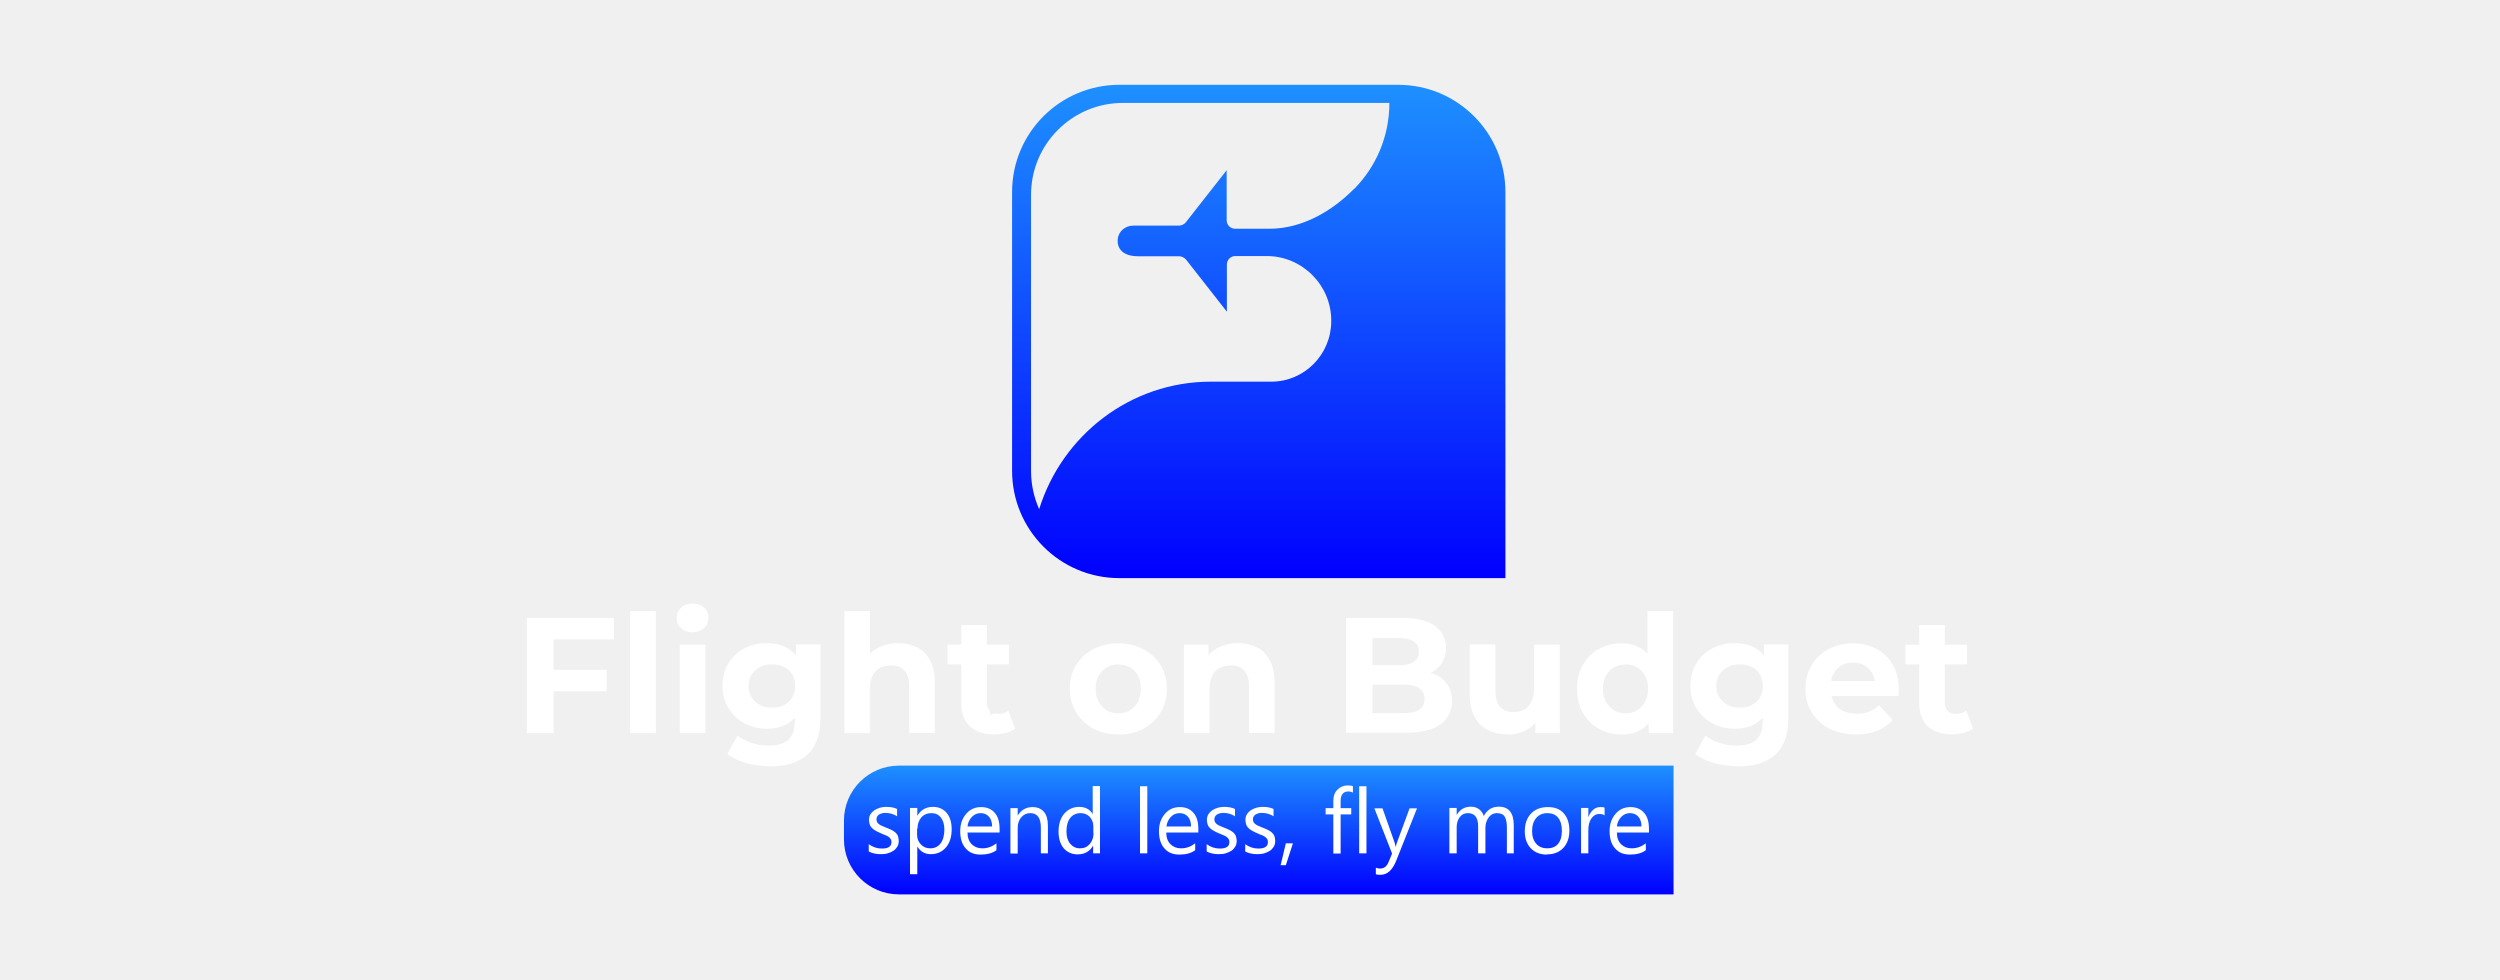
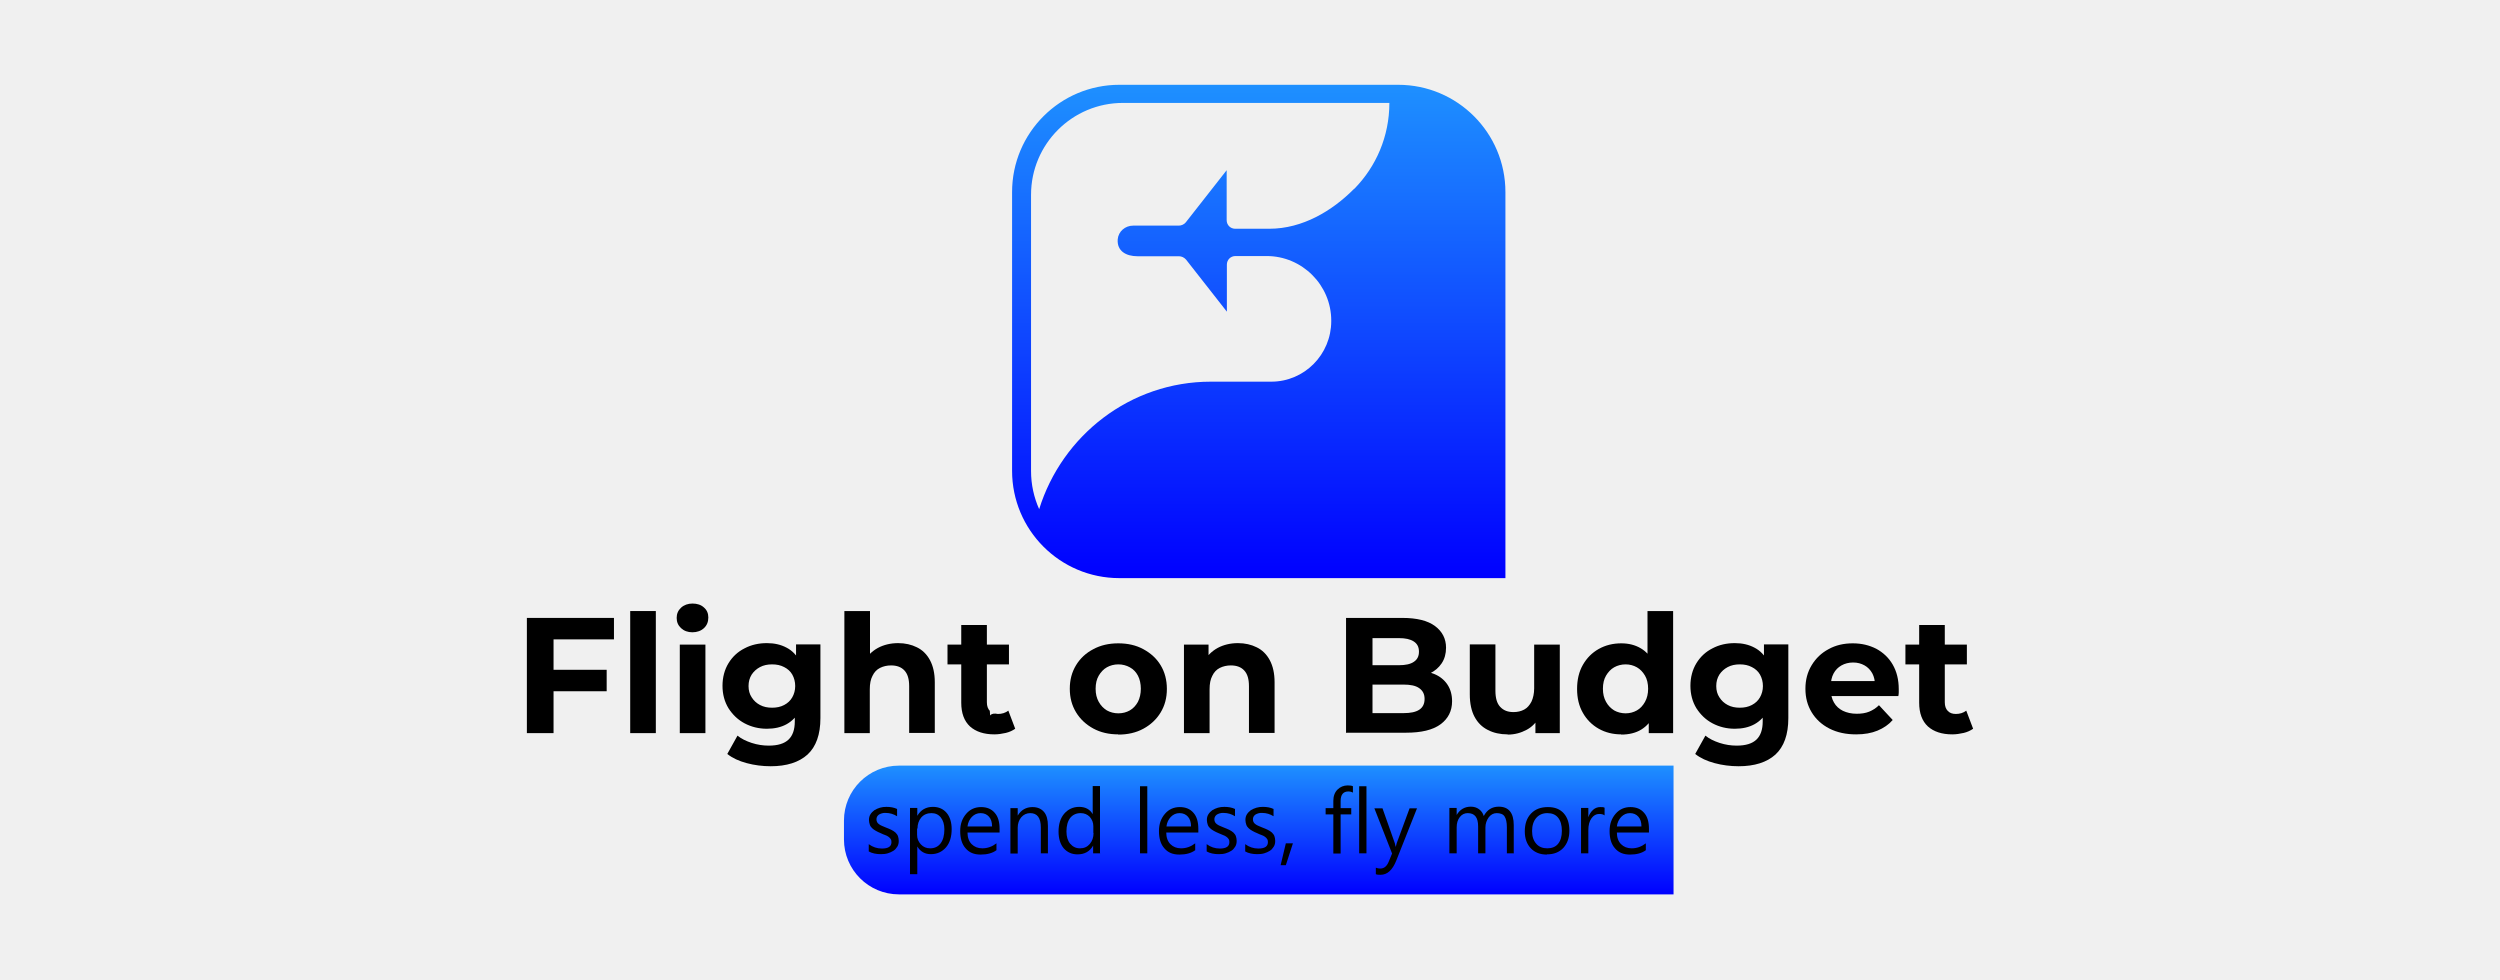
<svg xmlns="http://www.w3.org/2000/svg" xmlns:xlink="http://www.w3.org/1999/xlink" id="Layer_2" data-name="Layer 2" viewBox="0 0 120 47">
  <defs>
    <style>
      .cls-1 {
        fill: url(#linear-gradient-2);
      }

      .cls-2 {
        fill: url(#linear-gradient);
      }
-       .text-white {
-         fill: white;
+       .text-black {
+         fill: black;
      }
    </style>
    <linearGradient id="linear-gradient" x1="60.42" y1="42.93" x2="60.42" y2="36.75" gradientUnits="userSpaceOnUse">
      <stop offset="0" stop-color="#0000ff" />
      <stop offset="1" stop-color="#1e90ff" />
    </linearGradient>
    <linearGradient id="linear-gradient-2" x1="60.42" y1="27.75" x2="60.42" y2="4.07" xlink:href="#linear-gradient" />
  </defs>
-   <g class="text-white">
+   <g class="text-black">
    <path d="M25.29,35.19v-5.53h4.18v1.03h-2.9v4.5h-1.28ZM26.47,33.18v-1.03h2.65v1.03h-2.65Z" />
    <path d="M30.25,35.19v-5.86h1.23v5.86h-1.23Z" />
    <path d="M33.24,30.35c-.23,0-.41-.07-.55-.2-.14-.13-.21-.29-.21-.49s.07-.36.21-.49c.14-.13.33-.2.55-.2s.41.06.55.19c.14.12.21.28.21.48,0,.21-.07.38-.21.51s-.33.2-.56.2ZM32.63,35.19v-4.25h1.23v4.25h-1.23Z" />
    <path d="M36.81,34.98c-.39,0-.75-.09-1.07-.26-.32-.17-.57-.41-.77-.72-.19-.31-.29-.67-.29-1.08s.1-.78.29-1.09c.19-.31.45-.55.77-.71.32-.17.68-.25,1.07-.25.36,0,.67.07.95.22.27.14.49.37.64.67.15.3.23.69.23,1.16s-.08.85-.23,1.16c-.15.3-.37.53-.64.68-.27.15-.59.22-.95.22ZM37,36.78c-.4,0-.79-.05-1.16-.15-.37-.1-.68-.24-.93-.44l.49-.88c.18.15.41.26.68.35.28.09.55.13.82.13.44,0,.75-.1.95-.29.2-.19.3-.48.3-.87v-.64l.08-1.07-.02-1.07v-.92h1.17v3.54c0,.79-.21,1.37-.62,1.75-.41.37-1,.56-1.77.56ZM37.06,33.97c.22,0,.41-.04.58-.13.17-.09.3-.21.39-.37.09-.16.14-.34.14-.54s-.05-.39-.14-.55c-.09-.16-.23-.28-.39-.36-.17-.09-.36-.13-.58-.13s-.41.04-.58.13c-.17.09-.3.21-.4.36-.1.16-.15.34-.15.55s.05.39.15.54c.1.16.23.28.4.37.17.09.36.13.58.13Z" />
    <path d="M40.53,35.19v-5.86h1.23v2.79l-.28-.36c.15-.28.37-.5.66-.66.28-.15.61-.23.97-.23.34,0,.64.07.9.2.27.13.48.34.63.62.15.28.23.63.23,1.06v2.43h-1.23v-2.24c0-.34-.07-.59-.23-.76-.15-.16-.36-.24-.64-.24-.19,0-.37.04-.53.12-.16.08-.28.21-.36.38-.09.17-.13.38-.13.65v2.1h-1.23Z" />
-     <path d="M45.48,31.89v-.95h2.95v.95h-2.95ZM47.73,35.25c-.5,0-.89-.13-1.17-.38-.28-.26-.42-.64-.42-1.14v-3.73h1.23v3.71c0,.18.05.32.14.41.09.9-.31,0,.39.15.19,0,.36-.05.5-.16l.33.87c-.13.09-.28.16-.45.2-.18.04-.36.07-.55.07Z" />
+     <path d="M45.48,31.89v-.95h2.95v.95h-2.95ZM47.73,35.25c-.5,0-.89-.13-1.17-.38-.28-.26-.42-.64-.42-1.14v-3.73h1.23v3.71c0,.18.05.32.14.41.09.9-.31,0,.39.15.19,0,.36-.05.5-.16l.33.87c-.13.09-.28.16-.45.20-.18.04-.36.07-.55.07Z" />
    <path d="M53.68,35.25c-.45,0-.85-.09-1.2-.28-.35-.19-.63-.45-.83-.78-.2-.33-.3-.7-.3-1.13s.1-.8.3-1.13c.2-.33.48-.59.83-.77.35-.19.75-.28,1.2-.28s.85.09,1.2.28c.35.19.63.44.83.77.2.33.3.71.3,1.14s-.1.8-.3,1.13c-.2.33-.48.59-.83.78-.35.19-.75.28-1.2.28ZM53.68,34.24c.21,0,.39-.05.55-.14.16-.09.29-.23.39-.41.09-.18.14-.39.14-.63s-.05-.46-.14-.63c-.09-.17-.22-.31-.39-.4-.16-.09-.35-.14-.55-.14s-.39.05-.55.14-.29.23-.39.4c-.1.17-.15.38-.15.63s.05.45.15.63c.1.18.23.31.39.41.16.09.35.14.55.14Z" />
    <path d="M56.83,35.19v-4.25h1.18v1.18l-.22-.36c.15-.28.37-.5.66-.66.28-.15.61-.23.97-.23.34,0,.64.07.9.2.27.13.48.34.63.62.15.28.23.63.23,1.06v2.43h-1.23v-2.24c0-.34-.07-.59-.23-.76-.15-.16-.36-.24-.64-.24-.19,0-.37.04-.53.12-.16.08-.28.21-.36.38-.09.17-.13.38-.13.65v2.1h-1.23Z" />
    <path d="M64.61,35.19v-5.53h2.7c.7,0,1.22.13,1.57.39.35.26.53.61.53,1.04,0,.29-.07.54-.21.75-.14.21-.34.38-.58.49-.25.12-.53.17-.85.17l.15-.32c.35,0,.66.06.92.17.27.11.48.28.63.5s.23.49.23.81c0,.47-.19.84-.56,1.11-.37.27-.92.4-1.65.4h-2.86ZM65.88,34.23h1.49c.33,0,.58-.05.75-.16.17-.11.26-.28.26-.52s-.09-.4-.26-.52-.42-.17-.75-.17h-1.59v-.93h1.37c.31,0,.55-.05.71-.16.17-.11.25-.27.25-.49s-.08-.38-.25-.49c-.17-.11-.4-.16-.71-.16h-1.27v3.6Z" />
    <path d="M72.36,35.25c-.35,0-.67-.07-.94-.21-.28-.14-.49-.35-.64-.63-.15-.28-.23-.64-.23-1.08v-2.4h1.23v2.22c0,.35.07.61.23.78s.36.25.64.25c.19,0,.36-.04.51-.12.15-.08.26-.21.35-.38.08-.17.13-.39.13-.64v-2.1h1.23v4.25h-1.17v-1.17l.21.34c-.14.29-.35.52-.63.67-.28.15-.58.23-.9.23Z" />
    <path d="M77.82,35.25c-.4,0-.76-.09-1.08-.27-.32-.18-.58-.44-.76-.76-.19-.33-.28-.71-.28-1.15s.09-.83.28-1.16c.19-.33.44-.58.76-.76.32-.18.68-.27,1.08-.27.36,0,.67.08.94.24.27.16.48.4.62.72.15.32.22.73.22,1.23s-.07.9-.21,1.23-.35.56-.61.72-.59.24-.96.24ZM78.03,34.24c.2,0,.38-.05.54-.14.16-.09.29-.23.39-.41.1-.18.15-.39.15-.63s-.05-.46-.15-.63c-.1-.17-.23-.31-.39-.4s-.34-.14-.54-.14-.39.05-.55.14-.29.23-.39.4c-.1.17-.15.38-.15.63s.05.45.15.63c.1.18.23.31.39.41.16.09.35.14.55.14ZM79.14,35.19v-.87l.02-1.26-.08-1.26v-2.47h1.23v5.86h-1.18Z" />
    <path d="M83.27,34.98c-.39,0-.75-.09-1.07-.26-.32-.17-.57-.41-.77-.72-.19-.31-.29-.67-.29-1.08s.1-.78.29-1.09c.19-.31.45-.55.77-.71.32-.17.68-.25,1.07-.25.36,0,.67.07.95.22.27.14.49.37.64.67.15.3.23.69.23,1.16s-.08.85-.23,1.16c-.15.3-.37.53-.64.68-.27.15-.59.22-.95.22ZM83.46,36.78c-.4,0-.79-.05-1.16-.15-.37-.10-.68-.24-.93-.44l.49-.88c.18.15.41.26.68.35.28.09.55.13.82.13.44,0,.75-.1.95-.29.2-.19.3-.48.3-.87v-.64l.08-1.07-.02-1.07v-.92h1.17v3.54c0,.79-.21,1.37-.62,1.75-.41.37-1,.56-1.77.56ZM83.51,33.97c.22,0,.41-.04.58-.13.17-.09.3-.21.39-.37.09-.16.14-.34.14-.54s-.05-.39-.14-.55c-.09-.16-.23-.28-.39-.36-.17-.09-.36-.13-.58-.13s-.41.04-.58.13c-.17.09-.3.21-.4.36-.1.16-.15.34-.15.55s.05.39.15.54c.1.16.23.28.4.37.17.09.36.13.58.13Z" />
    <path d="M89.09,35.25c-.48,0-.91-.09-1.28-.28-.37-.19-.65-.45-.85-.78-.2-.33-.3-.7-.3-1.13s.1-.8.3-1.13c.2-.33.47-.59.81-.77.34-.19.73-.28,1.16-.28s.79.09,1.13.26c.33.18.6.43.79.76.19.33.29.72.29,1.18,0,.05,0,.1,0,.16s-.01.12-.02.17h-3.45v-.72h2.8l-.47.21c0-.22-.04-.41-.13-.58-.09-.16-.21-.29-.37-.38-.16-.09-.34-.14-.55-.14s-.4.05-.56.14c-.16.09-.29.22-.38.39-.09.17-.13.36-.13.59v.19c0,.23.05.44.15.61.1.18.25.31.43.4.19.09.41.14.66.14.23,0,.43-.03.6-.1.17-.07.33-.17.47-.31l.66.71c-.19.22-.44.39-.73.51s-.63.18-1.02.18Z" />
-     <path d="M91.46,31.89v-.95h2.95v.95h-2.95ZM93.71,35.25c-.5,0-.89-.13-1.17-.38-.28-.26-.42-.64-.42-1.14v-3.73h1.23v3.71c0,.18.05.32.14.41.09.10.22.15.39.15.19,0,.36-.05.5-.16l.33.87c-.13.09-.28.16-.45.2-.18.04-.36.07-.55.07Z" />
+     <path d="M91.46,31.89v-.95h2.95v.95h-2.95ZM93.71,35.25c-.5,0-.89-.13-1.17-.38-.28-.26-.42-.64-.42-1.14v-3.73h1.23v3.71c0,.18.05.32.14.41.09.10.22.15.39.15.19,0,.36-.05.5-.16l.33.87c-.13.09-.28.16-.45.20-.18.04-.36.07-.55.07Z" />
  </g>
  <path class="cls-2" d="M43.15,36.75h37.18v6.18h-37.18c-1.46,0-2.64-1.18-2.64-2.64v-.9c0-1.46,1.18-2.64,2.64-2.64Z" />
-   <g class="text-white">
+   <g class="text-black">
    <path d="M41.7,40.89v-.37c.19.14.4.21.63.21.31,0,.46-.1.46-.31,0-.06-.01-.11-.04-.15-.03-.04-.06-.08-.11-.11-.04-.03-.1-.06-.16-.08s-.13-.05-.19-.08c-.1-.04-.18-.08-.25-.12-.07-.04-.13-.08-.18-.13-.05-.05-.09-.10-.11-.17-.02-.06-.04-.14-.04-.22,0-.10.02-.19.07-.27.05-.08.11-.14.19-.20.08-.05.17-.09.27-.12.10-.03.20-.04.31-.04.19,0,.36.03.51.10v.35c-.16-.10-.34-.16-.55-.16-.07,0-.12,0-.18.02-.05.01-.10.04-.14.06-.04.03-.07.06-.09.10-.02.04-.03.08-.03.12,0,.06.01.10.03.14.02.04.05.07.09.10.04.03.09.06.14.08s.12.05.19.08c.10.04.18.07.26.11.08.04.14.08.20.13.05.05.10.11.12.17s.04.14.04.23c0,.11-.02.20-.07.28s-.11.15-.19.20c-.08.05-.17.09-.27.12-.10.03-.21.04-.33.04-.22,0-.42-.04-.58-.13Z" />
    <path d="M44.03,40.65h0v1.31h-.35v-3.18h.35v.38h0c.17-.29.42-.43.75-.43.28,0,.50.10.66.29s.24.46.24.78c0,.36-.09.66-.27.87s-.42.33-.73.33c-.28,0-.50-.12-.65-.37ZM44.02,39.77v.30c0,.18.06.33.18.46.12.13.27.19.45.19.21,0,.38-.08.50-.24.12-.16.18-.39.18-.67,0-.24-.06-.43-.17-.57-.11-.14-.26-.21-.45-.21-.20,0-.37.07-.49.21-.12.14-.18.32-.18.53Z" />
    <path d="M47.98,39.96h-1.54c0,.24.07.43.20.56s.30.20.51.20c.25,0,.47-.08.68-.24v.33c-.19.14-.44.21-.76.21s-.55-.10-.72-.30c-.18-.20-.26-.48-.26-.83,0-.34.10-.61.29-.83s.43-.32.71-.32.50.09.66.28c.16.18.23.44.23.77v.18ZM47.62,39.67c0-.20-.05-.36-.15-.47-.10-.11-.23-.17-.40-.17s-.30.06-.42.18c-.11.12-.19.27-.21.46h1.17Z" />
    <path d="M50.31,40.96h-.35v-1.24c0-.46-.17-.69-.51-.69-.17,0-.32.07-.43.20-.11.13-.17.30-.17.50v1.24h-.35v-2.18h.35v.36h0c.16-.27.40-.41.71-.41.24,0,.42.08.55.23.13.15.19.38.19.67v1.33Z" />
    <path d="M52.82,40.96h-.35v-.37h0c-.16.28-.41.42-.75.42-.27,0-.49-.10-.66-.29-.16-.19-.25-.46-.25-.80,0-.36.09-.65.27-.86s.42-.33.72-.33.52.12.65.35h0v-1.35h.35v3.22ZM52.48,39.98v-.32c0-.18-.06-.32-.17-.45-.12-.12-.26-.18-.44-.18-.21,0-.38.08-.50.23-.12.16-.18.37-.18.65,0,.25.06.45.18.59s.27.22.47.22.35-.07.47-.21.18-.32.18-.53Z" />
    <path d="M55.07,40.96h-.35v-3.22h.35v3.22Z" />
    <path d="M57.52,39.96h-1.54c0,.24.07.43.20.56s.30.20.51.20c.25,0,.47-.08.68-.24v.33c-.19.14-.44.21-.76.21s-.55-.10-.72-.30c-.18-.20-.26-.48-.26-.83,0-.34.10-.61.29-.83s.43-.32.71-.32.50.09.66.28c.16.18.23.44.23.77v.18ZM57.17,39.67c0-.20-.05-.36-.15-.47-.10-.11-.23-.17-.40-.17s-.30.06-.42.18c-.11.12-.19.27-.21.46h1.17Z" />
-     <path d="M57.92,40.89v-.37c.19.14.40.21.63.21.31,0,.46-.10.46-.31,0-.06-.01-.11-.04-.15-.03-.04-.06-.08-.11-.11-.04-.03-.10-.06-.16-.08s-.13-.05-.19-.08c-.10-.04-.18-.08-.25-.12-.07-.04-.13-.08-.18-.13-.05-.05-.09-.10-.11-.17-.02-.06-.04-.14-.04-.22,0-.10.02-.19.07-.27.05-.08.11-.14.19-.20.08-.05.17-.09.27-.12.10-.03.20-.04.31-.04.19,0,.36.03.51.10v.35c-.16-.10-.34-.16-.55-.16-.07,0-.12,0-.18.02-.05.01-.10.04-.14.06-.04.03-.07.06-.09.10-.02.04-.03.08-.03.12,0,.06.01.10.03.14.02.04.05.07.09.10.04.03.09.06.14.08s.12.05.19.08c.10.04.18.07.26.11.08.04.14.08.20.13.05.05.10.11.12.17s.04.14.04.23c0,.11-.02.20-.07.28s-.11.15-.19.20c-.08.05-.17.09-.27.12-.10.03-.21.04-.33.04-.22,0-.42-.04-.58-.13Z" />
-     <path d="M59.77,40.89v-.37c.19.14.40.21.63.21.31,0,.46-.10.46-.31,0-.06-.01-.11-.04-.15-.03-.04-.06-.08-.11-.11-.04-.03-.10-.06-.16-.08s-.13-.05-.19-.08c-.10-.04-.18-.08-.25-.12-.07-.04-.13-.08-.18-.13-.05-.05-.09-.10-.11-.17-.02-.06-.04-.14-.04-.22,0-.10.02-.19.07-.27.05-.08.11-.14.19-.20.08-.05.17-.09.27-.12.10-.03.20-.04.31-.04.19,0,.36.03.51.10v.35c-.16-.10-.34-.16-.55-.16-.07,0-.12,0-.18.02-.05.01-.10.04-.14.06-.04.03-.07.06-.09.10-.02.04-.03.08-.03.12,0,.06.01.10.03.14.02.04.05.07.09.10.04.03.09.06.14.08s.12.05.19.08c.10.04.18.07.26.11.08.04.14.08.20.13.05.05.10.11.12.17s.04.14.04.23c0,.11-.02.20-.07.28s-.11.15-.19.20c-.08.05-.17.09-.27.12-.10.03-.21.04-.33.04-.22,0-.42-.04-.58-.13Z" />
+     <path d="M57.92,40.89v-.37c.19.14.40.21.63.21.31,0,.46-.10.46-.31,0-.06-.01-.11-.04-.15-.03-.04-.06-.08-.11-.11-.04-.03-.1-.06-.16-.08s-.13-.05-.19-.08c-.10-.04-.18-.08-.25-.12-.07-.04-.13-.08-.18-.13-.05-.05-.09-.10-.11-.17-.02-.06-.04-.14-.04-.22,0-.10.02-.19.07-.27.05-.08.11-.14.19-.20.08-.05.17-.09.27-.12.10-.03.20-.04.31-.04.19,0,.36.03.51.10v.35c-.16-.10-.34-.16-.55-.16-.07,0-.12,0-.18.02-.05.01-.10.04-.14.06-.04.03-.07.06-.09.10-.02.04-.03.08-.03.12,0,.06.01.10.03.14.02.04.05.07.09.10.04.03.09.06.14.08s.12.05.19.08c.10.04.18.07.26.11.08.04.14.08.20.13.05.05.10.11.12.17s.04.14.04.23c0,.11-.02.20-.07.28s-.11.15-.19.20c-.08.05-.17.09-.27.12-.10.03-.21.04-.33.04-.22,0-.42-.04-.58-.13Z" />
+     <path d="M59.77,40.89v-.37c.19.14.40.21.63.21.31,0,.46-.10.46-.31,0-.06-.01-.11-.04-.15-.03-.04-.06-.08-.11-.11-.04-.03-.1-.06-.16-.08s-.13-.05-.19-.08c-.10-.04-.18-.08-.25-.12-.07-.04-.13-.08-.18-.13-.05-.05-.09-.10-.11-.17-.02-.06-.04-.14-.04-.22,0-.10.02-.19.07-.27.05-.08.11-.14.19-.20.08-.05.17-.09.27-.12.10-.03.20-.04.31-.04.19,0,.36.03.51.10v.35c-.16-.10-.34-.16-.55-.16-.07,0-.12,0-.18.02-.05.01-.10.04-.14.06-.04.03-.07.06-.09.10-.02.04-.03.08-.03.12,0,.06.01.10.03.14.02.04.05.07.09.10.04.03.09.06.14.08s.12.05.19.08c.10.04.18.07.26.11.08.04.14.08.20.13.05.05.10.11.12.17s.04.14.04.23c0,.11-.02.20-.07.28s-.11.15-.19.20c-.08.05-.17.09-.27.12-.10.03-.21.04-.33.04-.22,0-.42-.04-.58-.13Z" />
    <path d="M62.06,40.48l-.34,1.05h-.25l.25-1.05h.34Z" />
    <path d="M64.95,38.05c-.07-.04-.15-.06-.23-.06-.24,0-.37.15-.37.46v.34h.51v.30h-.51v1.88h-.35v-1.88h-.37v-.30h.37v-.35c0-.23.07-.41.20-.54s.30-.20.49-.20c.11,0,.19.01.25.04v.31Z" />
    <path d="M65.59,40.96h-.35v-3.22h.35v3.22Z" />
    <path d="M68.02,38.79l-1,2.52c-.18.45-.43.68-.75.68-.09,0-.17,0-.23-.03v-.31c.08.03.14.04.21.04.18,0,.31-.10.40-.31l.17-.41-.85-2.17h.39l.59,1.67s.02.08.04.17h.01s.02-.09.04-.16l.62-1.68h.36Z" />
    <path d="M72.68,40.96h-.35v-1.25c0-.24-.04-.41-.11-.52-.07-.11-.20-.16-.38-.16-.15,0-.28.07-.38.20-.10.14-.16.30-.16.49v1.24h-.35v-1.29c0-.43-.16-.64-.50-.64-.15,0-.28.06-.38.19-.10.13-.15.29-.15.50v1.24h-.35v-2.18h.35v.34h0c.15-.26.38-.40.68-.40.15,0,.28.04.39.12.11.08.19.19.23.33.16-.30.40-.45.72-.45.48,0,.72.30.72.89v1.34Z" />
    <path d="M74.25,41.02c-.32,0-.58-.10-.77-.30-.19-.20-.29-.47-.29-.81,0-.37.10-.65.30-.86.20-.21.47-.31.81-.31s.58.10.76.30c.18.20.27.48.27.83s-.10.62-.29.83c-.20.21-.46.31-.79.31ZM74.27,39.03c-.22,0-.40.08-.53.23-.13.15-.20.36-.20.63s.07.46.20.61c.13.15.31.22.53.22s.40-.07.52-.22c.12-.15.18-.35.18-.62s-.06-.48-.18-.63c-.12-.15-.29-.22-.52-.22Z" />
    <path d="M77.02,39.14c-.06-.05-.15-.07-.26-.07-.15,0-.27.07-.37.21-.10.14-.15.33-.15.57v1.11h-.35v-2.18h.35v.45h0c.05-.15.13-.27.23-.36.10-.09.22-.13.34-.13.09,0,.16,0,.21.03v.36Z" />
    <path d="M79.15,39.96h-1.54c0,.24.07.43.20.56s.30.20.51.20c.25,0,.47-.08.68-.24v.33c-.19.14-.44.21-.76.21s-.55-.10-.72-.30c-.18-.20-.26-.48-.26-.83,0-.34.10-.61.29-.83s.43-.32.71-.32.50.09.66.28c.16.18.23.44.23.77v.18ZM78.79,39.67c0-.20-.05-.36-.15-.47-.10-.11-.23-.17-.40-.17s-.30.06-.42.18c-.11.12-.19.27-.21.46h1.17Z" />
  </g>
  <path class="cls-1" d="M67.11,4.07h-13.38c-2.84,0-5.15,2.30-5.15,5.15v13.38c0,2.84,2.30,5.15,5.15,5.15h18.53V9.22c0-2.84-2.30-5.15-5.15-5.15ZM64.99,9.07c-1.04,1.05-2.47,1.91-4.06,1.91h-1.64c-.23,0-.41-.18-.41-.41v-2.40l-1.96,2.50c-.08.10-.21.16-.34.16h-2.19c-.38,0-.71.28-.74.66-.04.56.40.81.95.81h1.99c.13,0,.25.06.34.16l1.96,2.50v-2.26c0-.23.18-.41.41-.41h1.50c1.70,0,3.10,1.39,3.10,3.10v.02c0,1.61-1.29,2.91-2.88,2.91h-2.90c-3.87,0-7.14,2.58-8.24,6.12-.25-.56-.39-1.18-.39-1.83v-13.26c0-2.44,1.98-4.41,4.41-4.41h12.79c0,1.61-.64,3.06-1.68,4.12Z" />
</svg>
